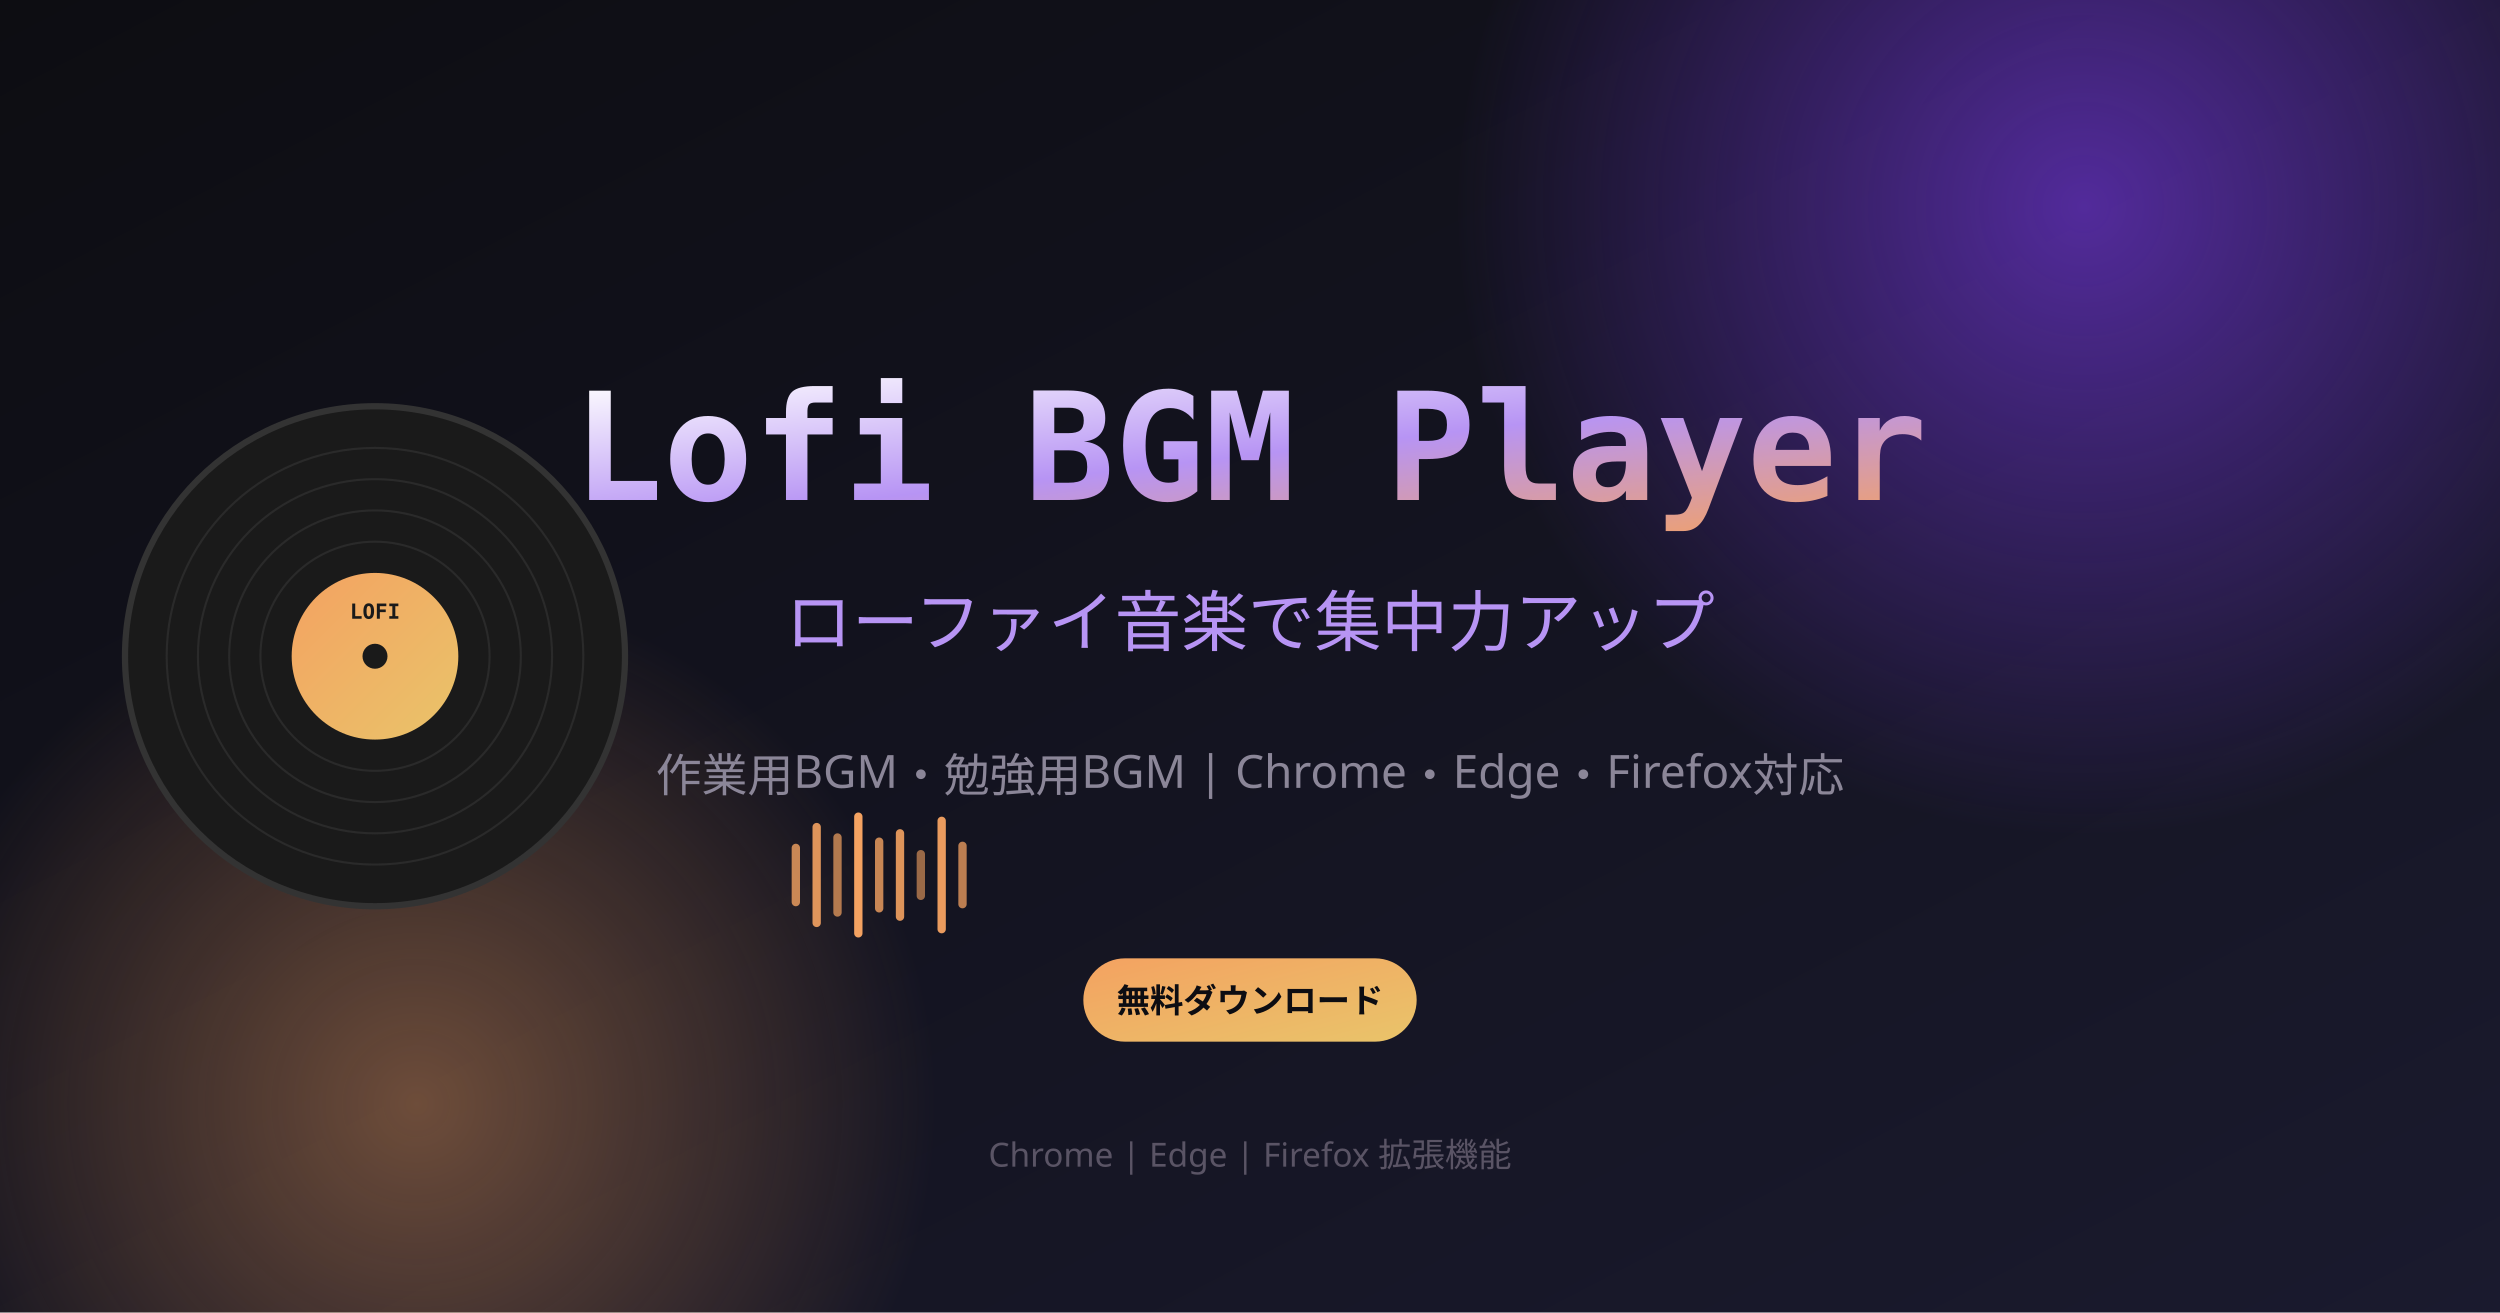
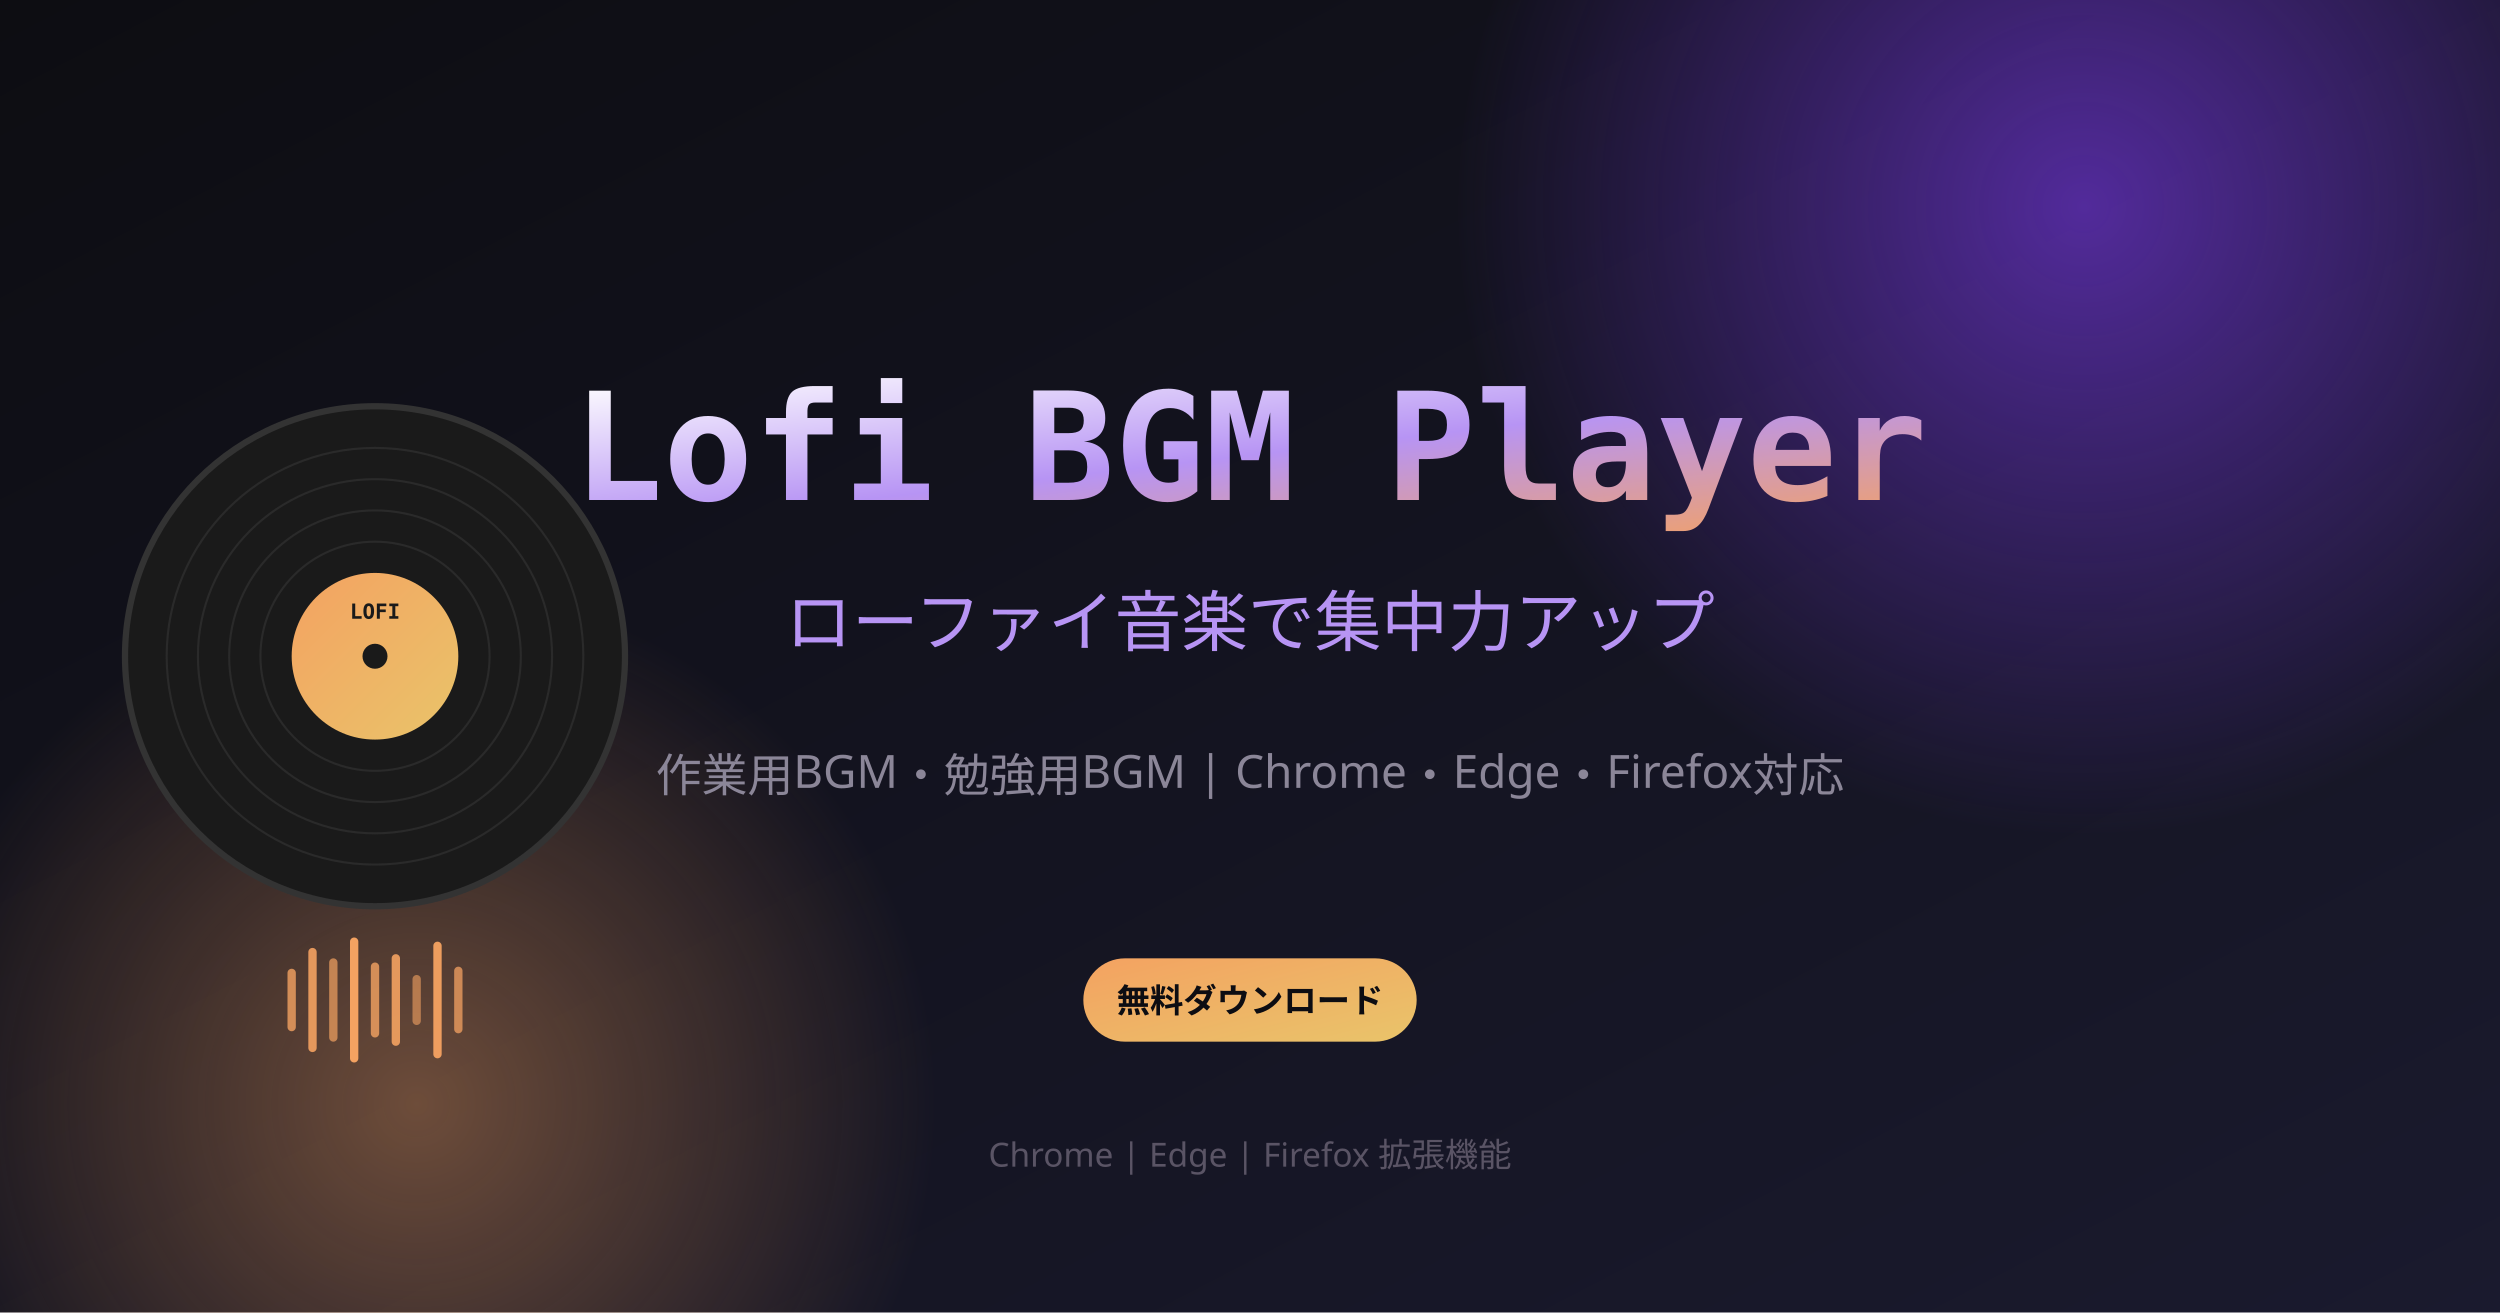
<svg xmlns="http://www.w3.org/2000/svg" width="1200" height="630" viewBox="0 0 1200 630">
  <defs>
    <linearGradient id="bgGradient" x1="0%" y1="0%" x2="100%" y2="100%">
      <stop offset="0%" style="stop-color:#0d0d12" />
      <stop offset="100%" style="stop-color:#1a1a2e" />
    </linearGradient>
    <linearGradient id="accentGradient" x1="0%" y1="0%" x2="100%" y2="100%">
      <stop offset="0%" style="stop-color:#f4a261" />
      <stop offset="100%" style="stop-color:#e9c46a" />
    </linearGradient>
    <linearGradient id="textGradient" x1="0%" y1="0%" x2="100%" y2="100%">
      <stop offset="0%" style="stop-color:#ffffff" />
      <stop offset="50%" style="stop-color:#b794f4" />
      <stop offset="100%" style="stop-color:#f4a261" />
    </linearGradient>
    <radialGradient id="purpleOrb" cx="50%" cy="50%" r="50%">
      <stop offset="0%" style="stop-color:#7c3aed;stop-opacity:0.6" />
      <stop offset="100%" style="stop-color:#7c3aed;stop-opacity:0" />
    </radialGradient>
    <radialGradient id="orangeOrb" cx="50%" cy="50%" r="50%">
      <stop offset="0%" style="stop-color:#f4a261;stop-opacity:0.4" />
      <stop offset="100%" style="stop-color:#f4a261;stop-opacity:0" />
    </radialGradient>
  </defs>
  <rect width="1200" height="630" fill="url(#bgGradient)" />
  <ellipse cx="1000" cy="100" rx="300" ry="300" fill="url(#purpleOrb)" />
  <ellipse cx="200" cy="530" rx="250" ry="250" fill="url(#orangeOrb)" />
  <g transform="translate(180, 315)">
    <circle cx="0" cy="0" r="120" fill="#1a1a1a" stroke="#333" stroke-width="3" />
    <circle cx="0" cy="0" r="100" fill="none" stroke="#2a2a2a" stroke-width="1" />
    <circle cx="0" cy="0" r="85" fill="none" stroke="#2a2a2a" stroke-width="1" />
    <circle cx="0" cy="0" r="70" fill="none" stroke="#2a2a2a" stroke-width="1" />
    <circle cx="0" cy="0" r="55" fill="none" stroke="#2a2a2a" stroke-width="1" />
    <circle cx="0" cy="0" r="40" fill="url(#accentGradient)" />
    <circle cx="0" cy="0" r="6" fill="#1a1a1a" />
    <text x="0" y="-18" font-family="monospace" font-size="10" font-weight="bold" fill="#1a1a1a" text-anchor="middle">LOFI</text>
  </g>
-   <g transform="translate(380, 420)">
+   <g transform="translate(138, 480)">
    <rect x="0" y="-15" width="4" height="30" rx="2" fill="#f4a261" opacity="0.8" />
    <rect x="10" y="-25" width="4" height="50" rx="2" fill="#f4a261" opacity="0.9" />
    <rect x="20" y="-20" width="4" height="40" rx="2" fill="#f4a261" opacity="0.7" />
    <rect x="30" y="-30" width="4" height="60" rx="2" fill="#f4a261" />
    <rect x="40" y="-18" width="4" height="36" rx="2" fill="#f4a261" opacity="0.8" />
    <rect x="50" y="-22" width="4" height="44" rx="2" fill="#f4a261" opacity="0.9" />
    <rect x="60" y="-12" width="4" height="24" rx="2" fill="#f4a261" opacity="0.6" />
    <rect x="70" y="-28" width="4" height="56" rx="2" fill="#f4a261" opacity="0.95" />
    <rect x="80" y="-16" width="4" height="32" rx="2" fill="#f4a261" opacity="0.75" />
  </g>
  <text x="600" y="240" font-family="'Space Mono', monospace" font-size="72" font-weight="bold" fill="url(#textGradient)" text-anchor="middle">Lofi BGM Player</text>
  <text x="600" y="310" font-family="'Zen Maru Gothic', sans-serif" font-size="32" fill="#b794f4" text-anchor="middle">ローファイ音楽で集中力アップ</text>
  <text x="600" y="380" font-family="'Zen Maru Gothic', sans-serif" font-size="22" fill="#8b8698" text-anchor="middle">作業用BGM・勉強用BGM | Chrome・Edge・Firefox対応</text>
  <g transform="translate(600, 480)">
    <rect x="-80" y="-20" width="160" height="40" rx="20" fill="url(#accentGradient)" />
    <text x="0" y="6" font-family="'Space Mono', monospace" font-size="16" font-weight="bold" fill="#0d0d12" text-anchor="middle">無料ダウンロード</text>
  </g>
  <g transform="translate(600, 560)" fill="#5a5465">
    <text x="0" y="0" font-family="'Zen Maru Gothic', sans-serif" font-size="16" text-anchor="middle">Chrome | Edge | Firefox 拡張機能</text>
  </g>
</svg>
